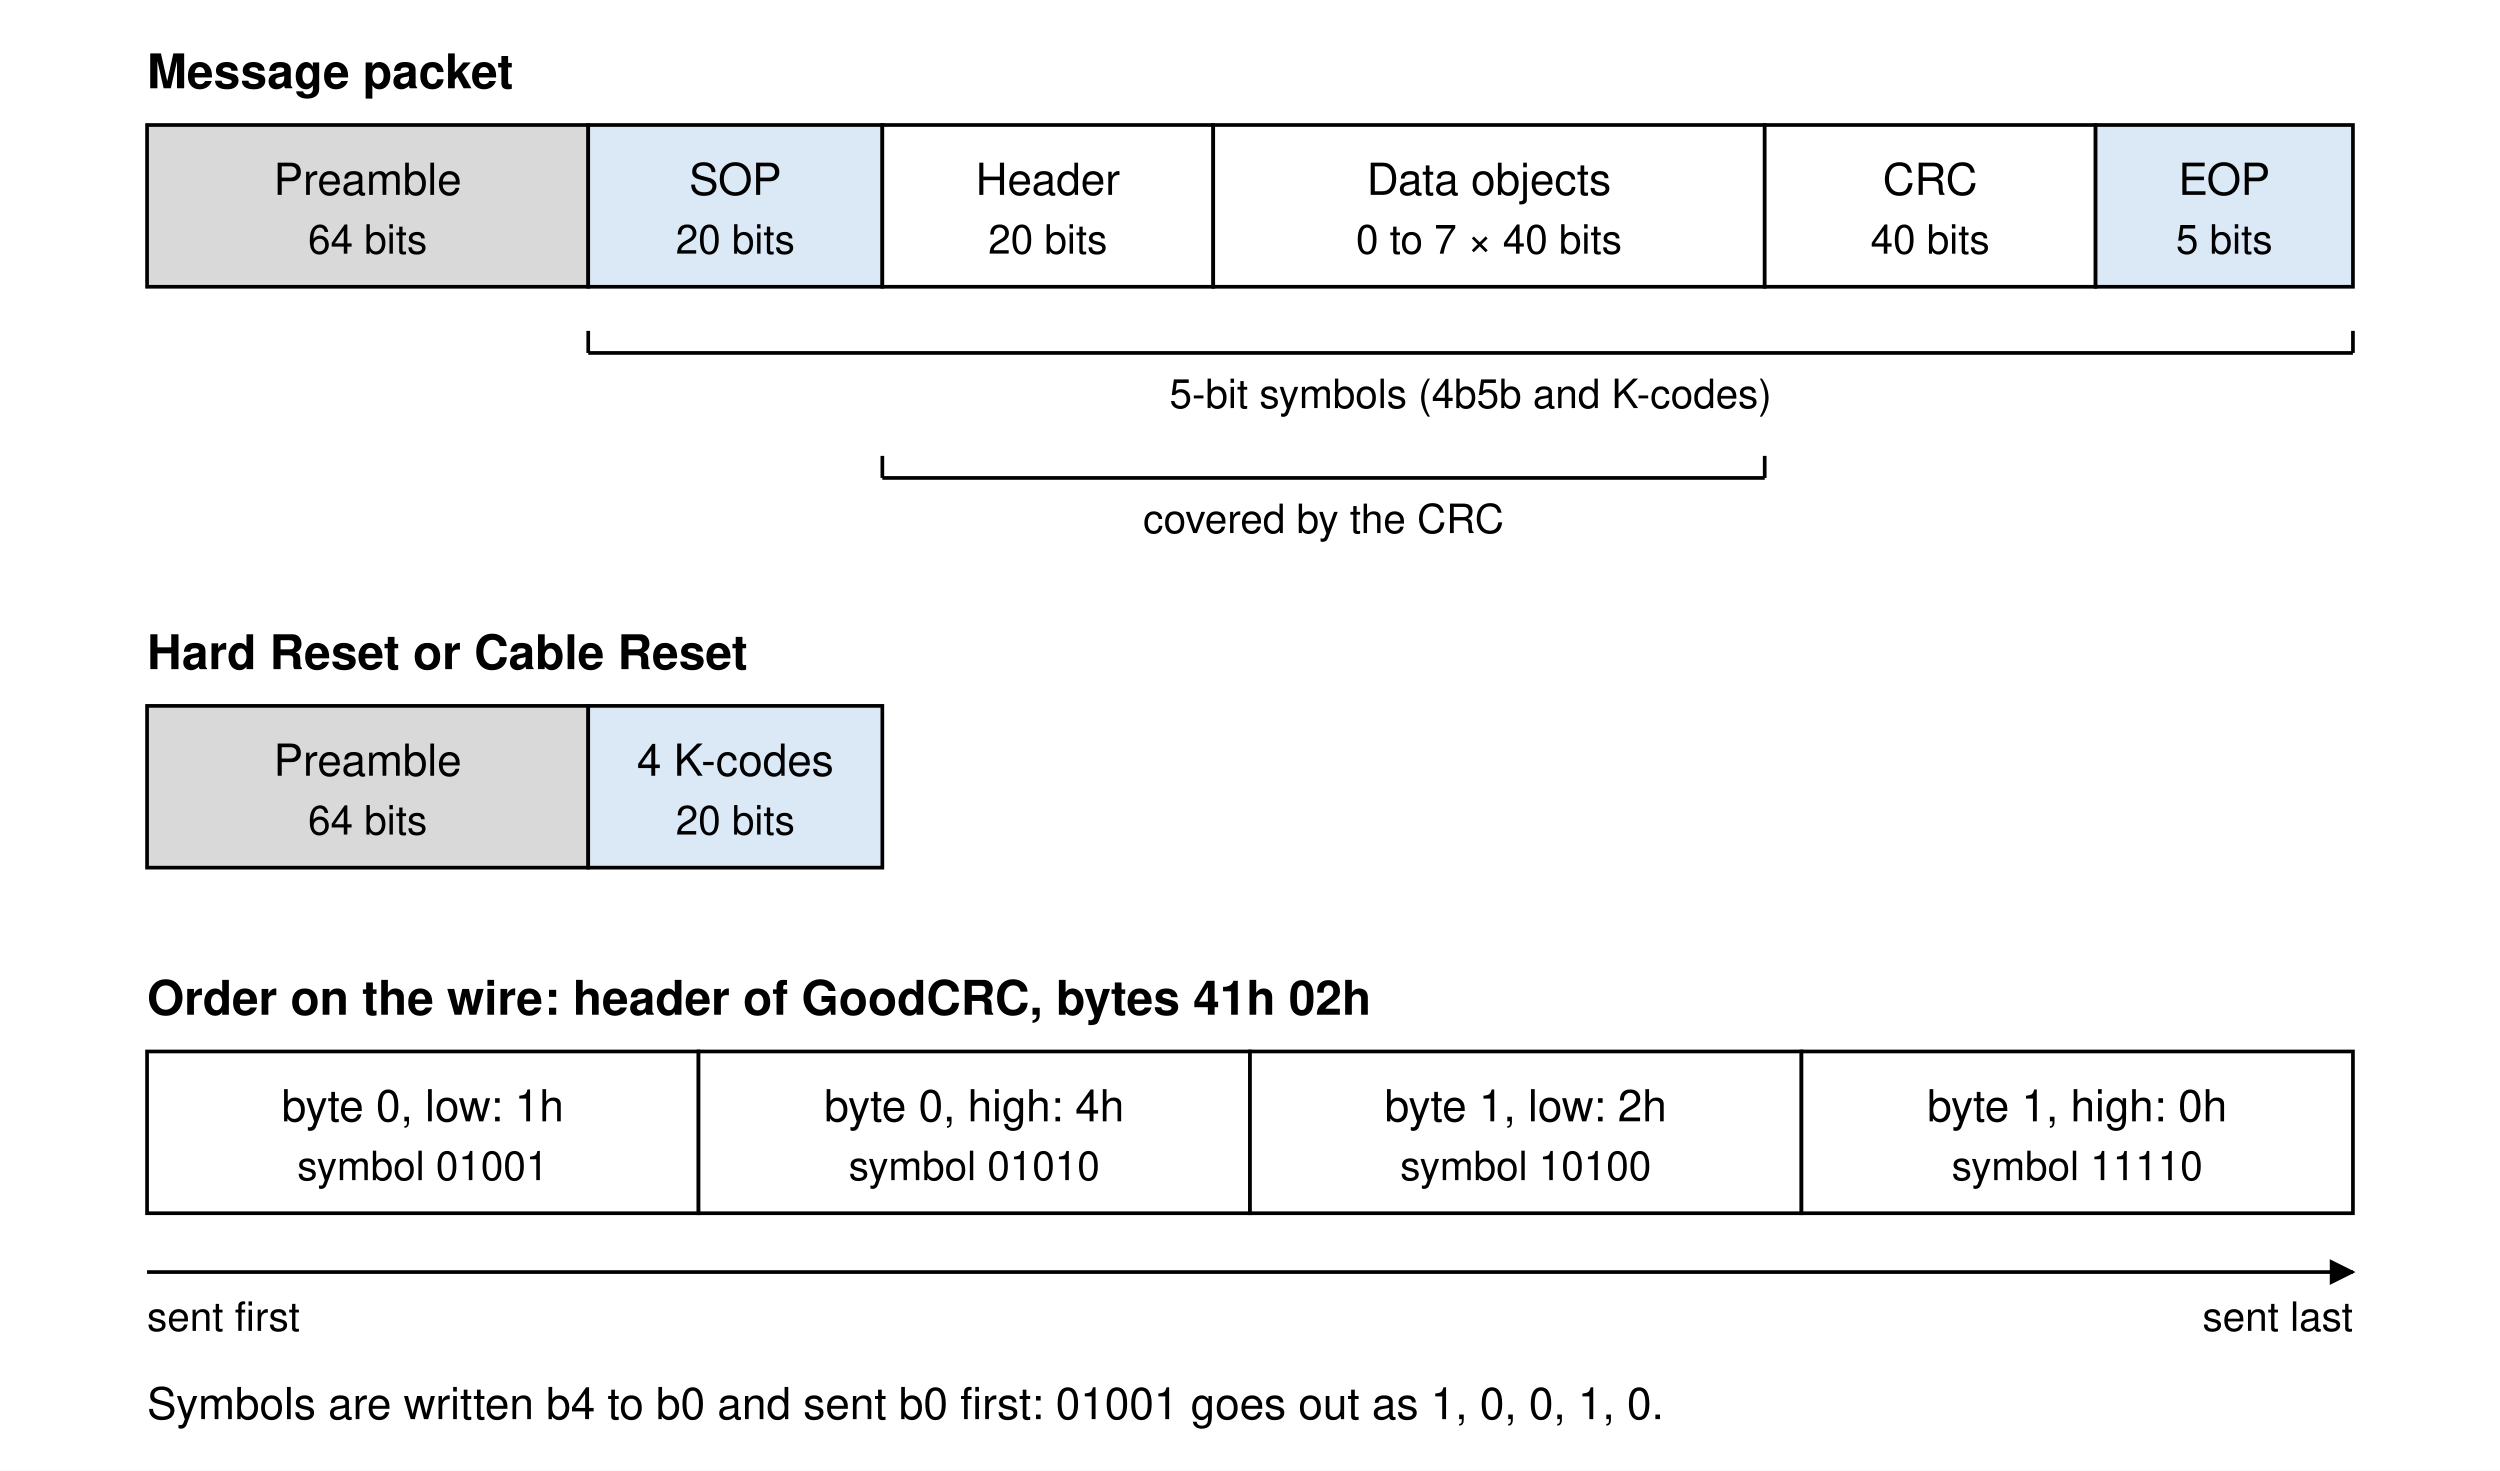
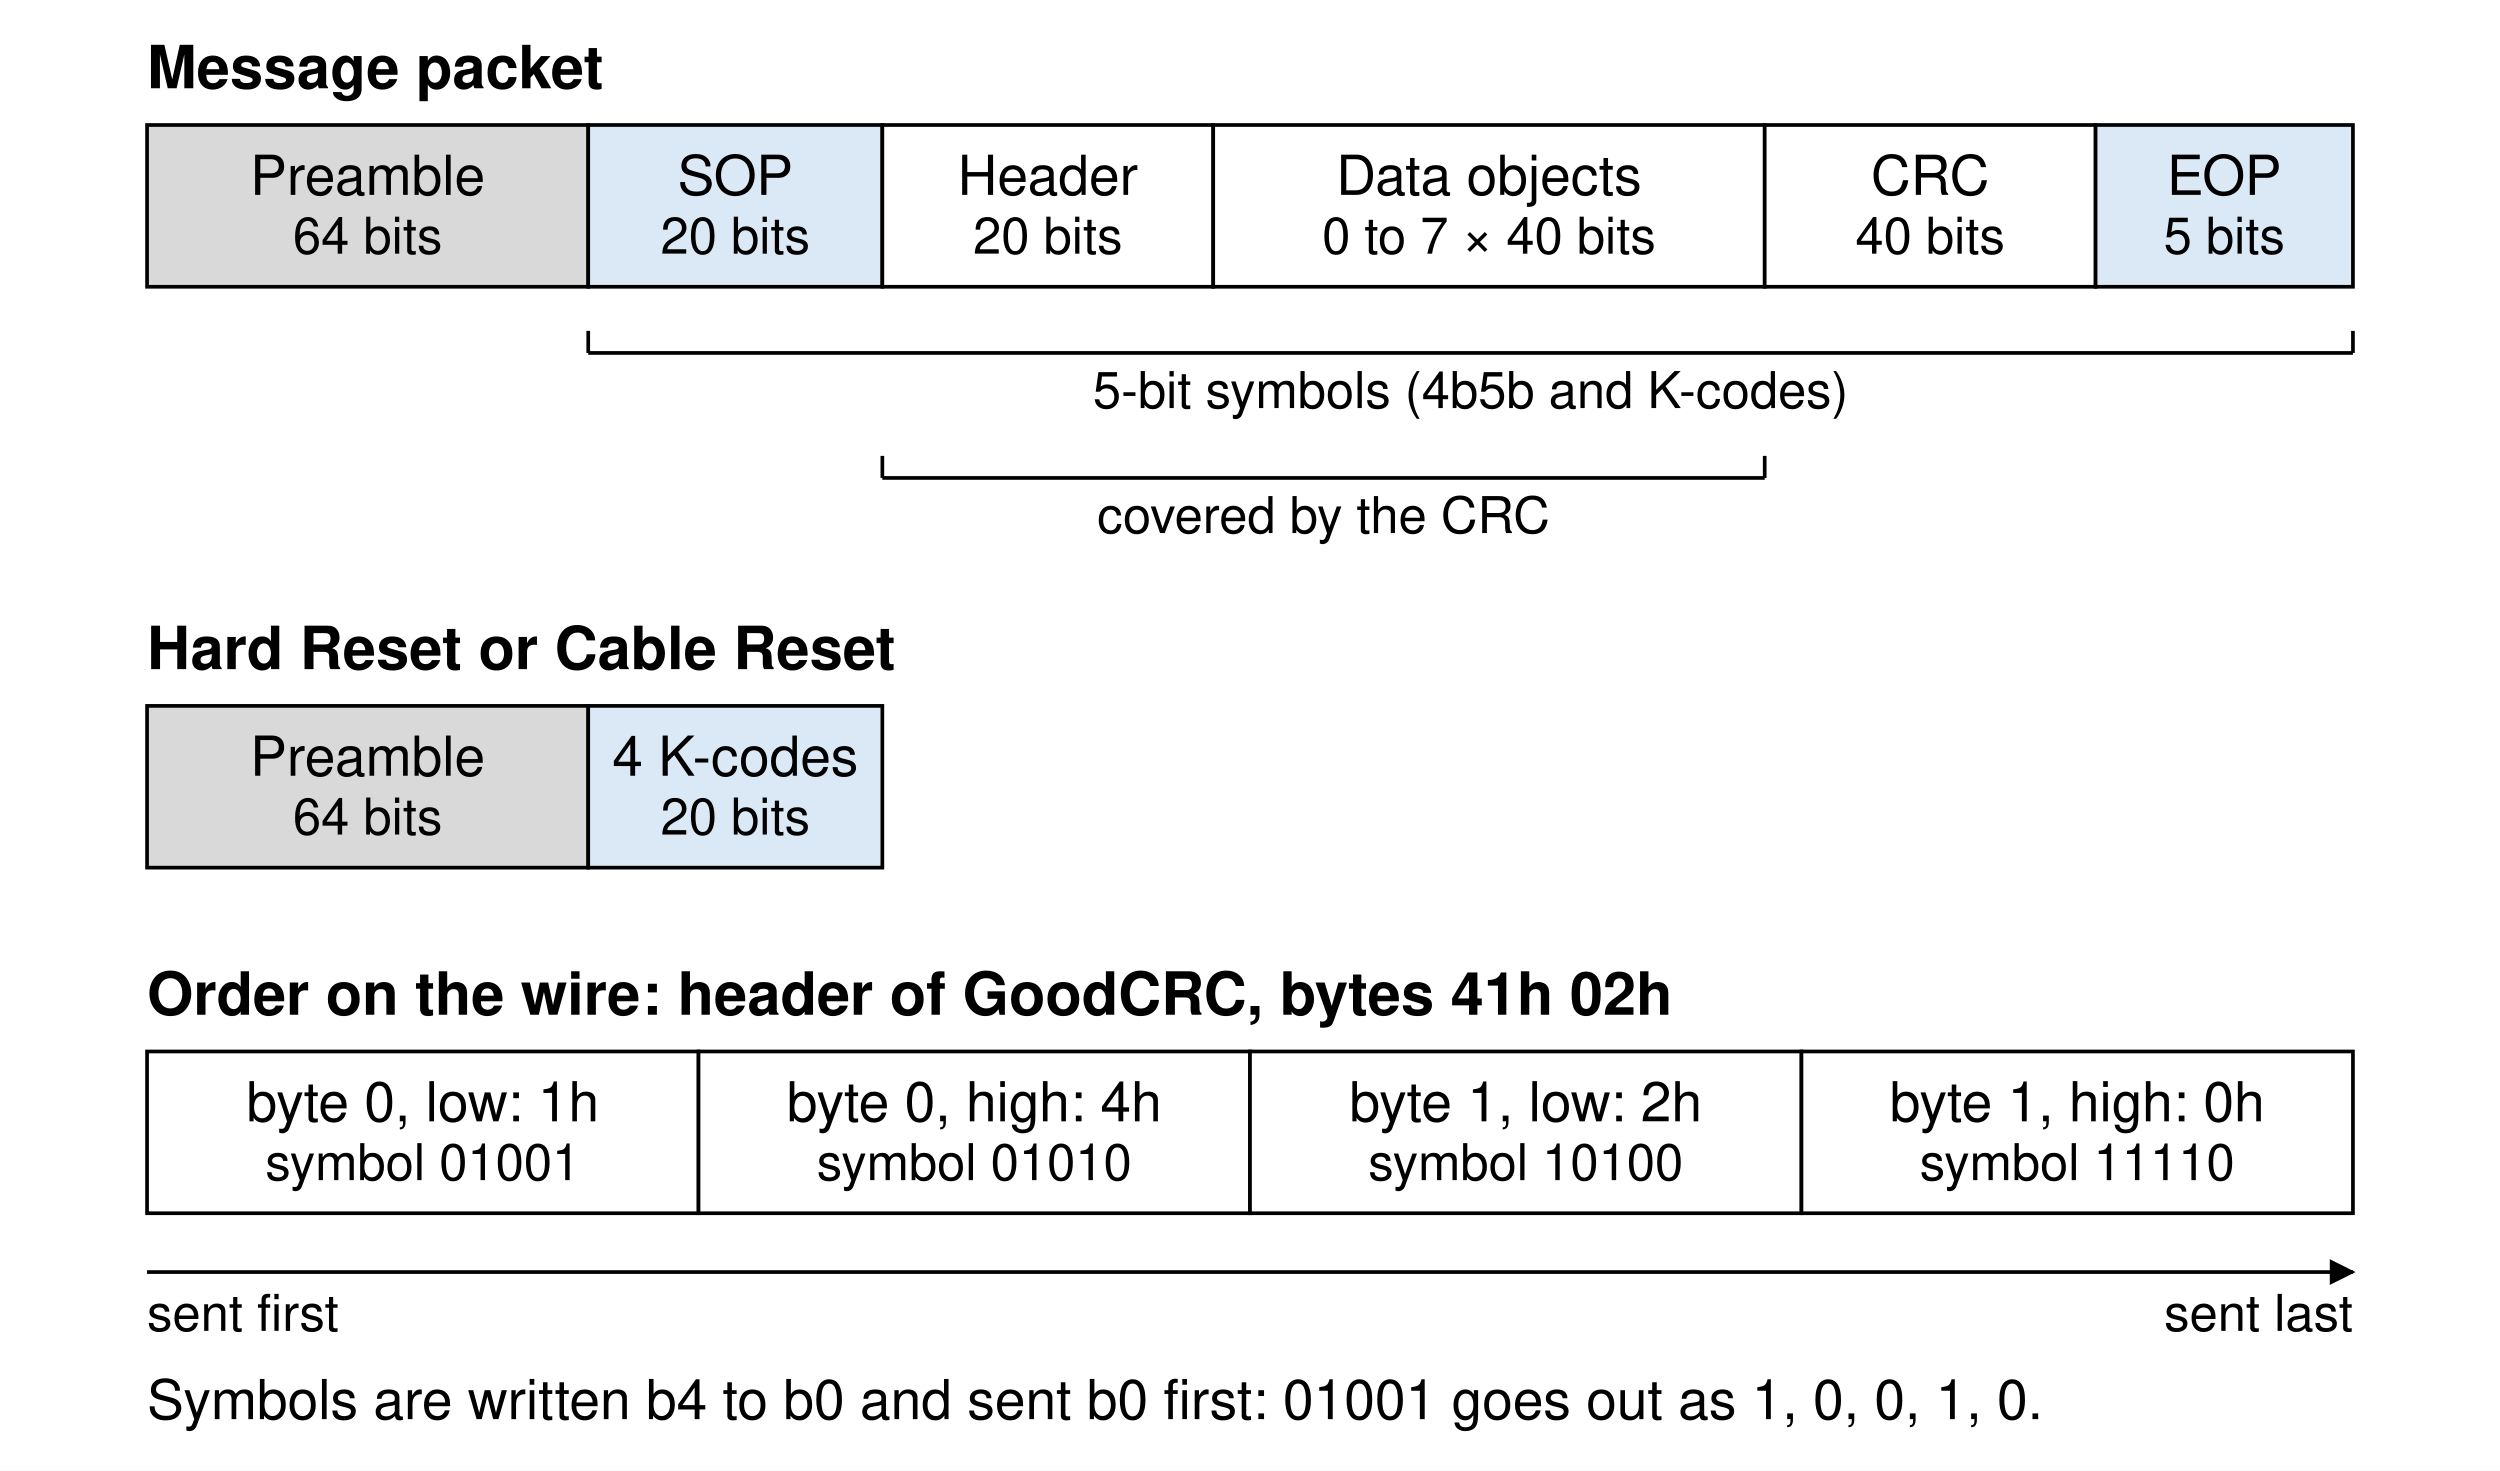
<svg xmlns="http://www.w3.org/2000/svg" width="680" height="400" viewBox="0 0 680 400">
  <defs>
    <marker id="arr" viewBox="0 0 10 10" refX="9" refY="5" markerWidth="7" markerHeight="7" orient="auto-start-reverse">
      <path d="M0,0 L10,5 L0,10 z" fill="#000000" />
    </marker>
  </defs>
  <rect width="680" height="400" fill="#ffffff" />
-   <text x="40.0" y="24.0" font-family="Helvetica, Arial, sans-serif" font-size="13" text-anchor="start" font-weight="bold" fill="#000000">Message packet</text>
+   <text x="40.0" y="24.0" font-family="Helvetica, Arial, sans-serif" font-size="16.2" text-anchor="start" font-weight="bold" fill="#000000">Message packet</text>
  <rect x="40.0" y="34.0" width="120.0" height="44.0" rx="0" fill="#d9d9d9" stroke="#000000" stroke-width="1.0" />
-   <text x="100.0" y="53.0" font-family="Helvetica, Arial, sans-serif" font-size="12" text-anchor="middle" font-weight="normal" fill="#000000">Preamble</text>
-   <text x="100.0" y="69.0" font-family="Helvetica, Arial, sans-serif" font-size="11" text-anchor="middle" font-weight="normal" fill="#000000">64 bits</text>
+   <text x="100.0" y="53.0" font-family="Helvetica, Arial, sans-serif" font-size="15.0" text-anchor="middle" font-weight="normal" fill="#000000">Preamble</text>
+   <text x="100.0" y="69.0" font-family="Helvetica, Arial, sans-serif" font-size="13.8" text-anchor="middle" font-weight="normal" fill="#000000">64 bits</text>
  <rect x="160.0" y="34.0" width="80.0" height="44.0" rx="0" fill="#dbe8f5" stroke="#000000" stroke-width="1.0" />
-   <text x="200.0" y="53.0" font-family="Helvetica, Arial, sans-serif" font-size="12" text-anchor="middle" font-weight="normal" fill="#000000">SOP</text>
-   <text x="200.0" y="69.0" font-family="Helvetica, Arial, sans-serif" font-size="11" text-anchor="middle" font-weight="normal" fill="#000000">20 bits</text>
+   <text x="200.0" y="53.0" font-family="Helvetica, Arial, sans-serif" font-size="15.0" text-anchor="middle" font-weight="normal" fill="#000000">SOP</text>
+   <text x="200.0" y="69.0" font-family="Helvetica, Arial, sans-serif" font-size="13.8" text-anchor="middle" font-weight="normal" fill="#000000">20 bits</text>
  <rect x="240.0" y="34.0" width="90.0" height="44.0" rx="0" fill="#ffffff" stroke="#000000" stroke-width="1.0" />
-   <text x="285.0" y="53.0" font-family="Helvetica, Arial, sans-serif" font-size="12" text-anchor="middle" font-weight="normal" fill="#000000">Header</text>
-   <text x="285.0" y="69.0" font-family="Helvetica, Arial, sans-serif" font-size="11" text-anchor="middle" font-weight="normal" fill="#000000">20 bits</text>
+   <text x="285.0" y="53.0" font-family="Helvetica, Arial, sans-serif" font-size="15.0" text-anchor="middle" font-weight="normal" fill="#000000">Header</text>
+   <text x="285.0" y="69.0" font-family="Helvetica, Arial, sans-serif" font-size="13.8" text-anchor="middle" font-weight="normal" fill="#000000">20 bits</text>
  <rect x="330.0" y="34.0" width="150.0" height="44.0" rx="0" fill="#ffffff" stroke="#000000" stroke-width="1.0" />
-   <text x="405.0" y="53.0" font-family="Helvetica, Arial, sans-serif" font-size="12" text-anchor="middle" font-weight="normal" fill="#000000">Data objects</text>
-   <text x="405.0" y="69.0" font-family="Helvetica, Arial, sans-serif" font-size="11" text-anchor="middle" font-weight="normal" fill="#000000">0 to 7 × 40 bits</text>
+   <text x="405.0" y="53.0" font-family="Helvetica, Arial, sans-serif" font-size="15.0" text-anchor="middle" font-weight="normal" fill="#000000">Data objects</text>
+   <text x="405.0" y="69.0" font-family="Helvetica, Arial, sans-serif" font-size="13.8" text-anchor="middle" font-weight="normal" fill="#000000">0 to 7 × 40 bits</text>
  <rect x="480.0" y="34.0" width="90.0" height="44.0" rx="0" fill="#ffffff" stroke="#000000" stroke-width="1.0" />
-   <text x="525.0" y="53.0" font-family="Helvetica, Arial, sans-serif" font-size="12" text-anchor="middle" font-weight="normal" fill="#000000">CRC</text>
-   <text x="525.0" y="69.0" font-family="Helvetica, Arial, sans-serif" font-size="11" text-anchor="middle" font-weight="normal" fill="#000000">40 bits</text>
+   <text x="525.0" y="53.0" font-family="Helvetica, Arial, sans-serif" font-size="15.0" text-anchor="middle" font-weight="normal" fill="#000000">CRC</text>
+   <text x="525.0" y="69.0" font-family="Helvetica, Arial, sans-serif" font-size="13.8" text-anchor="middle" font-weight="normal" fill="#000000">40 bits</text>
  <rect x="570.0" y="34.0" width="70.0" height="44.0" rx="0" fill="#dbe8f5" stroke="#000000" stroke-width="1.0" />
-   <text x="605.0" y="53.0" font-family="Helvetica, Arial, sans-serif" font-size="12" text-anchor="middle" font-weight="normal" fill="#000000">EOP</text>
-   <text x="605.0" y="69.0" font-family="Helvetica, Arial, sans-serif" font-size="11" text-anchor="middle" font-weight="normal" fill="#000000">5 bits</text>
+   <text x="605.0" y="53.0" font-family="Helvetica, Arial, sans-serif" font-size="15.0" text-anchor="middle" font-weight="normal" fill="#000000">EOP</text>
+   <text x="605.0" y="69.0" font-family="Helvetica, Arial, sans-serif" font-size="13.8" text-anchor="middle" font-weight="normal" fill="#000000">5 bits</text>
  <line x1="160.0" y1="90.0" x2="160.0" y2="96.0" stroke="#000000" stroke-width="1.0" />
  <line x1="160.0" y1="96.0" x2="640.0" y2="96.0" stroke="#000000" stroke-width="1.0" />
  <line x1="640.0" y1="96.0" x2="640.0" y2="90.0" stroke="#000000" stroke-width="1.0" />
-   <text x="400.0" y="111.0" font-family="Helvetica, Arial, sans-serif" font-size="11" text-anchor="middle" font-weight="normal" fill="#000000">5-bit symbols (4b5b and K-codes)</text>
+   <text x="400.0" y="111.0" font-family="Helvetica, Arial, sans-serif" font-size="13.8" text-anchor="middle" font-weight="normal" fill="#000000">5-bit symbols (4b5b and K-codes)</text>
  <line x1="240.0" y1="124.0" x2="240.0" y2="130.0" stroke="#000000" stroke-width="1.0" />
  <line x1="240.0" y1="130.0" x2="480.0" y2="130.0" stroke="#000000" stroke-width="1.0" />
  <line x1="480.0" y1="130.0" x2="480.0" y2="124.0" stroke="#000000" stroke-width="1.0" />
-   <text x="360.0" y="145.0" font-family="Helvetica, Arial, sans-serif" font-size="11" text-anchor="middle" font-weight="normal" fill="#000000">covered by the CRC</text>
-   <text x="40.0" y="182.0" font-family="Helvetica, Arial, sans-serif" font-size="13" text-anchor="start" font-weight="bold" fill="#000000">Hard Reset or Cable Reset</text>
+   <text x="360.0" y="145.0" font-family="Helvetica, Arial, sans-serif" font-size="13.8" text-anchor="middle" font-weight="normal" fill="#000000">covered by the CRC</text>
+   <text x="40.0" y="182.0" font-family="Helvetica, Arial, sans-serif" font-size="16.2" text-anchor="start" font-weight="bold" fill="#000000">Hard Reset or Cable Reset</text>
  <rect x="40.0" y="192.0" width="120.0" height="44.0" rx="0" fill="#d9d9d9" stroke="#000000" stroke-width="1.0" />
-   <text x="100.0" y="211.0" font-family="Helvetica, Arial, sans-serif" font-size="12" text-anchor="middle" font-weight="normal" fill="#000000">Preamble</text>
-   <text x="100.0" y="227.0" font-family="Helvetica, Arial, sans-serif" font-size="11" text-anchor="middle" font-weight="normal" fill="#000000">64 bits</text>
+   <text x="100.0" y="211.0" font-family="Helvetica, Arial, sans-serif" font-size="15.0" text-anchor="middle" font-weight="normal" fill="#000000">Preamble</text>
+   <text x="100.0" y="227.0" font-family="Helvetica, Arial, sans-serif" font-size="13.8" text-anchor="middle" font-weight="normal" fill="#000000">64 bits</text>
  <rect x="160.0" y="192.0" width="80.0" height="44.0" rx="0" fill="#dbe8f5" stroke="#000000" stroke-width="1.0" />
-   <text x="200.0" y="211.0" font-family="Helvetica, Arial, sans-serif" font-size="12" text-anchor="middle" font-weight="normal" fill="#000000">4 K-codes</text>
-   <text x="200.0" y="227.0" font-family="Helvetica, Arial, sans-serif" font-size="11" text-anchor="middle" font-weight="normal" fill="#000000">20 bits</text>
-   <text x="40.0" y="276.0" font-family="Helvetica, Arial, sans-serif" font-size="13" text-anchor="start" font-weight="bold" fill="#000000">Order on the wire: header of GoodCRC, bytes 41h 02h</text>
+   <text x="200.0" y="211.0" font-family="Helvetica, Arial, sans-serif" font-size="15.0" text-anchor="middle" font-weight="normal" fill="#000000">4 K-codes</text>
+   <text x="200.0" y="227.0" font-family="Helvetica, Arial, sans-serif" font-size="13.8" text-anchor="middle" font-weight="normal" fill="#000000">20 bits</text>
+   <text x="40.0" y="276.0" font-family="Helvetica, Arial, sans-serif" font-size="16.2" text-anchor="start" font-weight="bold" fill="#000000">Order on the wire: header of GoodCRC, bytes 41h 02h</text>
  <rect x="40.0" y="286.0" width="150.0" height="44.0" rx="0" fill="#ffffff" stroke="#000000" stroke-width="1.0" />
-   <text x="115.0" y="305.0" font-family="Helvetica, Arial, sans-serif" font-size="12" text-anchor="middle" font-weight="normal" fill="#000000">byte 0, low: 1h</text>
-   <text x="115.0" y="321.0" font-family="Helvetica, Arial, sans-serif" font-size="11" text-anchor="middle" font-weight="normal" fill="#000000">symbol 01001</text>
+   <text x="115.0" y="305.0" font-family="Helvetica, Arial, sans-serif" font-size="15.0" text-anchor="middle" font-weight="normal" fill="#000000">byte 0, low: 1h</text>
+   <text x="115.0" y="321.0" font-family="Helvetica, Arial, sans-serif" font-size="13.8" text-anchor="middle" font-weight="normal" fill="#000000">symbol 01001</text>
  <rect x="190.0" y="286.0" width="150.0" height="44.0" rx="0" fill="#ffffff" stroke="#000000" stroke-width="1.0" />
-   <text x="265.0" y="305.0" font-family="Helvetica, Arial, sans-serif" font-size="12" text-anchor="middle" font-weight="normal" fill="#000000">byte 0, high: 4h</text>
-   <text x="265.0" y="321.0" font-family="Helvetica, Arial, sans-serif" font-size="11" text-anchor="middle" font-weight="normal" fill="#000000">symbol 01010</text>
+   <text x="265.0" y="305.0" font-family="Helvetica, Arial, sans-serif" font-size="15.0" text-anchor="middle" font-weight="normal" fill="#000000">byte 0, high: 4h</text>
+   <text x="265.0" y="321.0" font-family="Helvetica, Arial, sans-serif" font-size="13.8" text-anchor="middle" font-weight="normal" fill="#000000">symbol 01010</text>
  <rect x="340.0" y="286.0" width="150.0" height="44.0" rx="0" fill="#ffffff" stroke="#000000" stroke-width="1.0" />
-   <text x="415.0" y="305.0" font-family="Helvetica, Arial, sans-serif" font-size="12" text-anchor="middle" font-weight="normal" fill="#000000">byte 1, low: 2h</text>
-   <text x="415.0" y="321.0" font-family="Helvetica, Arial, sans-serif" font-size="11" text-anchor="middle" font-weight="normal" fill="#000000">symbol 10100</text>
+   <text x="415.0" y="305.0" font-family="Helvetica, Arial, sans-serif" font-size="15.0" text-anchor="middle" font-weight="normal" fill="#000000">byte 1, low: 2h</text>
+   <text x="415.0" y="321.0" font-family="Helvetica, Arial, sans-serif" font-size="13.8" text-anchor="middle" font-weight="normal" fill="#000000">symbol 10100</text>
  <rect x="490.0" y="286.0" width="150.0" height="44.0" rx="0" fill="#ffffff" stroke="#000000" stroke-width="1.0" />
-   <text x="565.0" y="305.0" font-family="Helvetica, Arial, sans-serif" font-size="12" text-anchor="middle" font-weight="normal" fill="#000000">byte 1, high: 0h</text>
-   <text x="565.0" y="321.0" font-family="Helvetica, Arial, sans-serif" font-size="11" text-anchor="middle" font-weight="normal" fill="#000000">symbol 11110</text>
+   <text x="565.0" y="305.0" font-family="Helvetica, Arial, sans-serif" font-size="15.0" text-anchor="middle" font-weight="normal" fill="#000000">byte 1, high: 0h</text>
+   <text x="565.0" y="321.0" font-family="Helvetica, Arial, sans-serif" font-size="13.8" text-anchor="middle" font-weight="normal" fill="#000000">symbol 11110</text>
  <line x1="40.0" y1="346.0" x2="640.0" y2="346.0" stroke="#000000" stroke-width="1.0" marker-end="url(#arr)" />
-   <text x="40.0" y="362.0" font-family="Helvetica, Arial, sans-serif" font-size="11" text-anchor="start" font-weight="normal" fill="#000000">sent first</text>
-   <text x="640.0" y="362.0" font-family="Helvetica, Arial, sans-serif" font-size="11" text-anchor="end" font-weight="normal" fill="#000000">sent last</text>
-   <text x="40.0" y="386.0" font-family="Helvetica, Arial, sans-serif" font-size="12" text-anchor="start" font-weight="normal" fill="#000000">Symbols are written b4 to b0 and sent b0 first: 01001 goes out as 1, 0, 0, 1, 0.</text>
+   <text x="40.0" y="362.0" font-family="Helvetica, Arial, sans-serif" font-size="13.8" text-anchor="start" font-weight="normal" fill="#000000">sent first</text>
+   <text x="640.0" y="362.0" font-family="Helvetica, Arial, sans-serif" font-size="13.8" text-anchor="end" font-weight="normal" fill="#000000">sent last</text>
+   <text x="40.0" y="386.0" font-family="Helvetica, Arial, sans-serif" font-size="15.0" text-anchor="start" font-weight="normal" fill="#000000">Symbols are written b4 to b0 and sent b0 first: 01001 goes out as 1, 0, 0, 1, 0.</text>
</svg>
